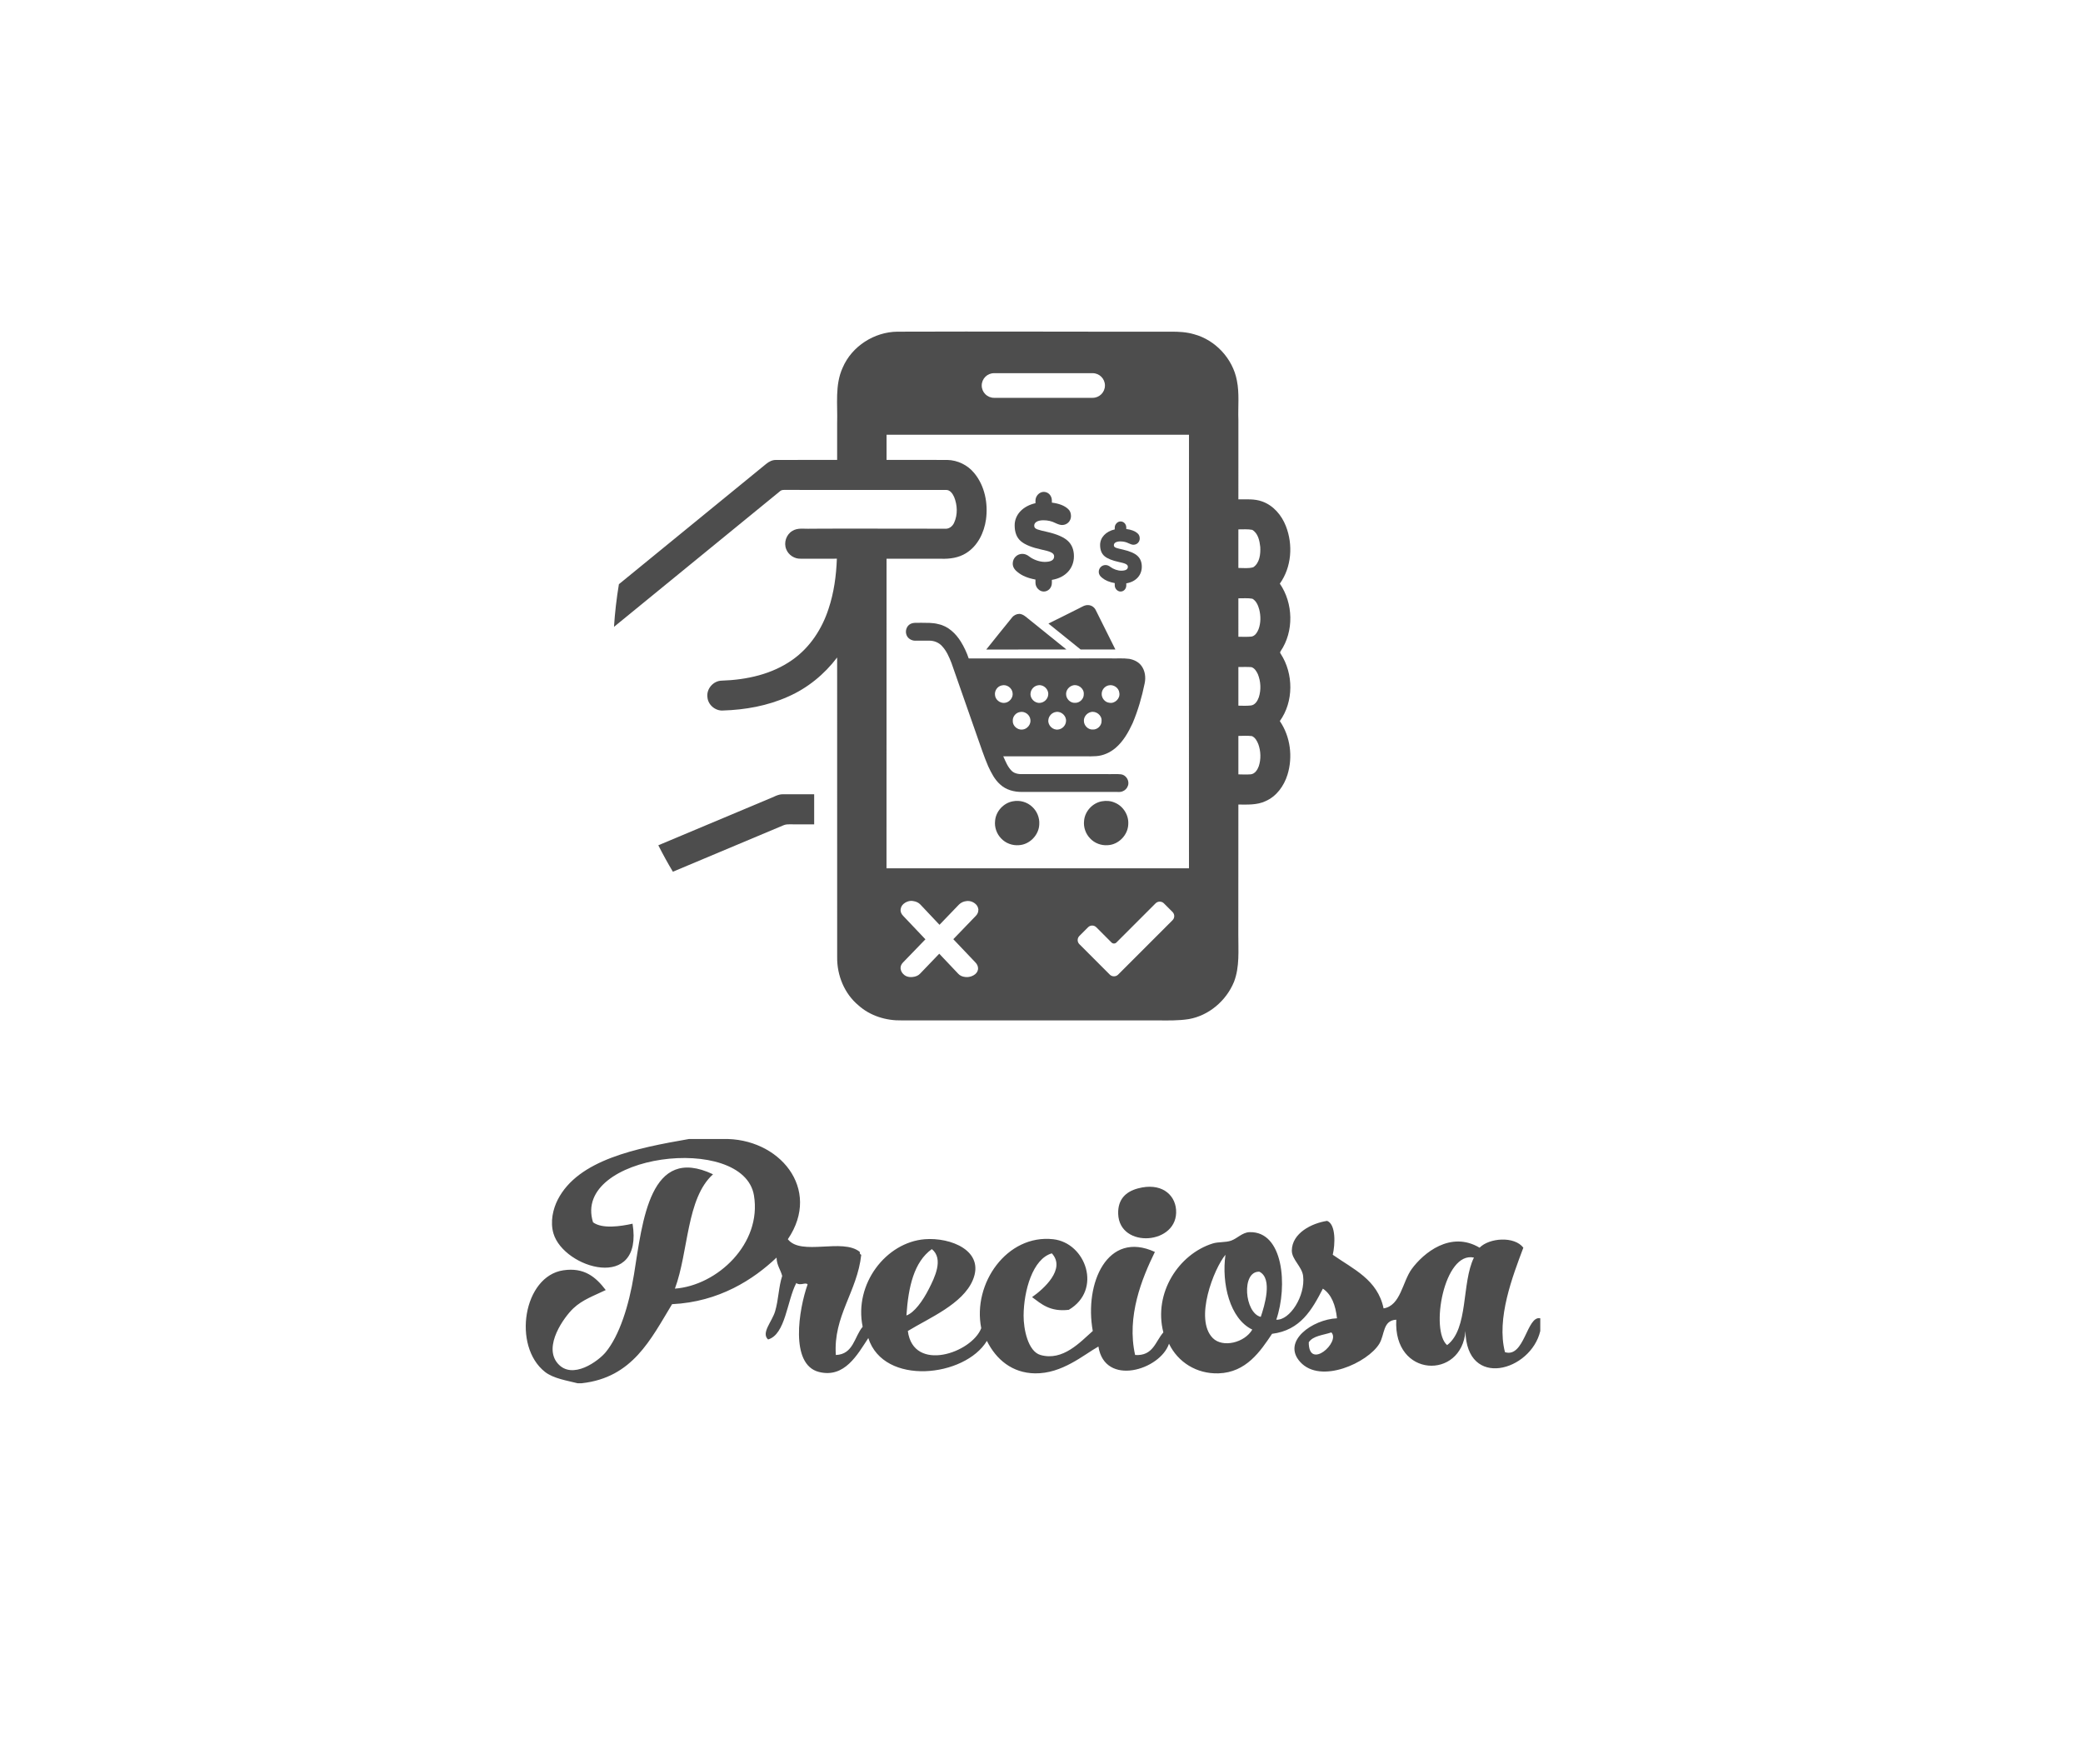
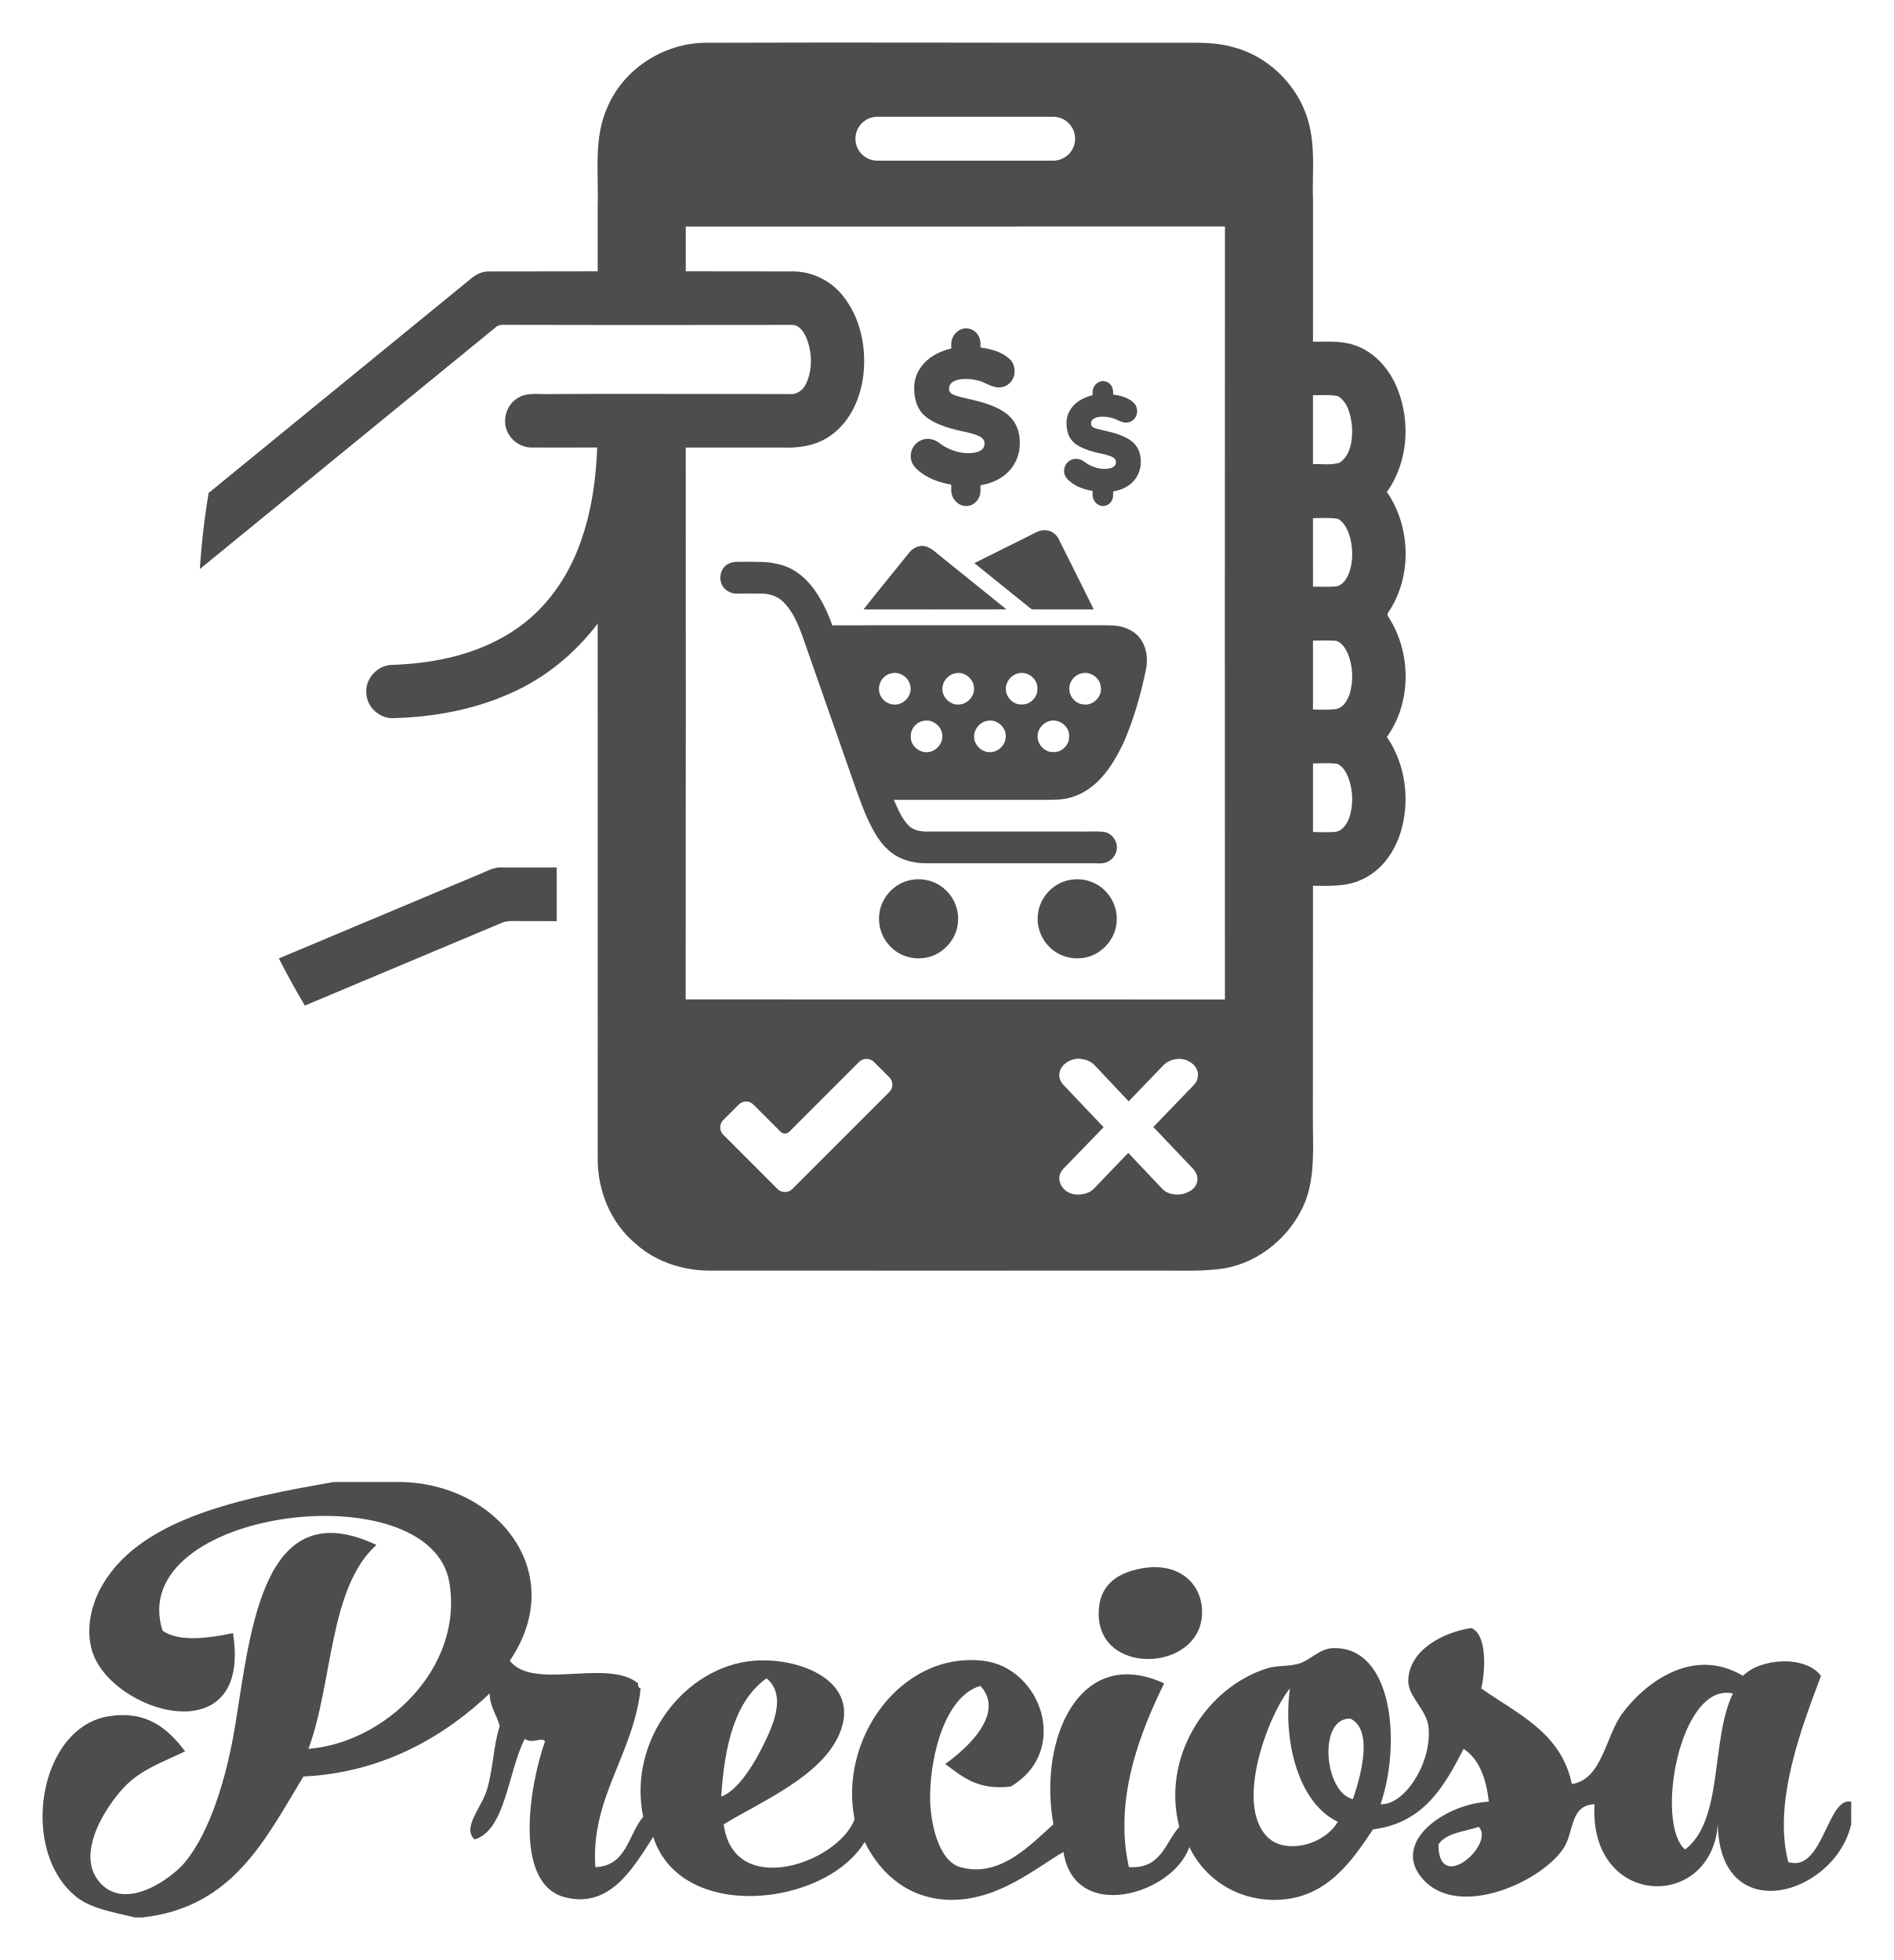
- <svg xmlns="http://www.w3.org/2000/svg" version="1.1" id="Capa_1" x="0px" y="0px" width="873px" height="739px" viewBox="0 0 873 739" enable-background="new 0 0 873 739" xml:space="preserve">
-   <path fill-rule="evenodd" clip-rule="evenodd" fill="#4D4D4D" d="M322.006,334.886c-15.364,6.454-30.733,12.901-46.099,19.351  c1.906,3.775,3.943,7.473,6.104,11.087c15.425-6.473,30.847-12.95,46.269-19.432c0.815-0.378,1.72-0.444,2.608-0.431  c5.511,0.022,4.824,0.016,10.336,0.019v-12.622c-6.358,0.014-6.521,0.007-12.882,0C326.044,332.743,324.092,334.153,322.006,334.886  " />
-   <path fill-rule="evenodd" clip-rule="evenodd" fill="#4D4D4D" d="M452.901,272.197c4.857,0.03,9.716,0.016,14.573,0.004  c-2.732-5.486-5.45-10.979-8.205-16.451c-0.555-1.229-1.769-2.092-3.119-2.166c-1.476-0.13-2.728,0.772-3.988,1.385  c-4.24,2.139-8.515,4.209-12.754,6.356C443.892,264.967,448.399,268.577,452.901,272.197" />
-   <path fill-rule="evenodd" clip-rule="evenodd" fill="#4D4D4D" d="M446.952,272.197c-5.353-4.341-10.736-8.646-16.097-12.978  c-1.052-0.889-2.182-1.86-3.622-1.96c-1.208,0.018-2.388,0.613-3.123,1.576c-3.579,4.46-7.227,8.867-10.762,13.369  C424.549,272.213,435.751,272.224,446.952,272.197" />
-   <path fill-rule="evenodd" clip-rule="evenodd" fill="#4D4D4D" d="M473.265,276.109c-2.592-0.34-5.211-0.114-7.813-0.186  c-19.82,0.018-39.64-0.015-59.459,0.016c-0.819-2.443-1.925-4.789-3.264-6.987c-2.14-3.449-5.348-6.555-9.445-7.39  c-2.377-0.659-4.867-0.515-7.307-0.567c-1.48,0.103-3.08-0.229-4.444,0.51c-1.54,0.806-2.211,2.806-1.664,4.422  c0.455,1.594,2.147,2.611,3.758,2.574c1.944-0.07,3.889,0.015,5.835-0.012c2.009-0.009,4.046,0.785,5.379,2.316  c1.862,1.976,2.938,4.528,3.92,7.021c3.569,10.244,7.169,20.478,10.746,30.721c1.5,4.223,2.889,8.493,4.666,12.615  c1.291,2.738,2.682,5.55,5.002,7.583c2.449,2.298,5.902,3.186,9.194,3.14c13.14,0,26.276,0.004,39.413-0.003  c0.863,0.014,1.76,0.117,2.584-0.207c1.084-0.367,1.982-1.252,2.339-2.342c0.803-2.013-0.698-4.545-2.847-4.831  c-2.09-0.236-4.195-0.005-6.292-0.095c-11.491,0.012-22.979-0.003-34.466,0.008c-1.734,0.067-3.676-0.046-5.021-1.286  c-1.746-1.685-2.622-4.002-3.602-6.165c11.417,0.005,22.835,0.005,34.252-0.003c1.555,0.043,3.111,0.013,4.667-0.077  c3.003-0.191,5.864-1.515,8.146-3.442c3.24-2.768,5.376-6.551,7.145-10.366c2.269-5.361,3.882-10.984,5.047-16.682  c0.55-2.536,0.182-5.365-1.423-7.461C477.108,277.34,475.188,276.461,473.265,276.109 M420.934,294.565  c-1.862,0.154-3.756-1.338-3.915-3.228c-0.286-1.834,1.001-3.738,2.83-4.095c2.072-0.546,4.29,1.015,4.534,3.121  C424.721,292.41,422.982,294.465,420.934,294.565 M428.385,305.754c-2.036,0.172-4.069-1.641-3.921-3.727  c-0.081-1.683,1.218-3.276,2.856-3.599c2.069-0.538,4.274,1.021,4.522,3.117C432.185,303.596,430.44,305.661,428.385,305.754   M435.859,294.558c-2.208,0.236-4.291-1.922-3.935-4.125c0.189-1.673,1.594-3.07,3.264-3.264c2.193-0.349,4.359,1.71,4.13,3.916  C439.213,292.895,437.663,294.437,435.859,294.558 M446.777,302.278c-0.107,1.742-1.548,3.252-3.282,3.447  c-2.197,0.356-4.372-1.717-4.131-3.929c0.114-1.735,1.544-3.236,3.271-3.436C444.833,297.999,447.009,300.064,446.777,302.278   M450.542,294.54c-1.996,0.133-3.774-1.726-3.733-3.687c-0.037-1.684,1.277-3.236,2.889-3.627c2.199-0.582,4.682,1.328,4.521,3.637  C454.332,292.84,452.513,294.641,450.542,294.54 M457.988,305.728c-1.988,0.127-3.758-1.728-3.721-3.681  c-0.041-1.685,1.272-3.238,2.882-3.63c2.2-0.585,4.688,1.323,4.527,3.632C461.791,304.034,459.967,305.838,457.988,305.728   M464.953,294.516c-1.908-0.167-3.371-2.045-3.217-3.923c0.08-1.595,1.316-3.026,2.869-3.362c2.03-0.516,4.335,1.006,4.51,3.129  C469.569,292.682,467.268,294.969,464.953,294.516" />
-   <path fill-rule="evenodd" clip-rule="evenodd" fill="#4D4D4D" d="M424.548,335.801c-3.93,0.667-7.194,4.202-7.5,8.185  c-0.317,2.678,0.662,5.478,2.553,7.398c1.869,2.005,4.687,3.042,7.409,2.811c4.512-0.224,8.443-4.272,8.558-8.781  c0.166-2.707-0.945-5.457-2.949-7.281C430.512,336.111,427.405,335.234,424.548,335.801" />
-   <path fill-rule="evenodd" clip-rule="evenodd" fill="#4D4D4D" d="M467.229,336.383c-1.683-0.762-3.584-0.909-5.389-0.582  c-3.928,0.668-7.19,4.202-7.497,8.182c-0.317,2.681,0.665,5.478,2.553,7.396c1.869,2.012,4.69,3.048,7.419,2.816  c4.509-0.226,8.439-4.279,8.549-8.79C473.121,341.611,470.749,337.811,467.229,336.383" />
-   <path fill-rule="evenodd" clip-rule="evenodd" fill="#4D4D4D" d="M469.897,239.165c-1.5,0-3.333-0.668-4.501-1.567  c-0.667-0.533-1.367-0.801-2.066-0.801c-1.568,0-2.835,1.267-2.835,2.869c0,0.933,0.468,1.766,1.434,2.499  c1.268,1.067,3.035,1.802,5.269,2.201v0.967c0,1.333,1.135,2.568,2.434,2.568c1.367,0,2.4-1.134,2.4-2.568v-0.867  c4.137-0.667,6.504-3.5,6.504-6.968c0-1.902-0.601-3.4-1.77-4.502c-1.166-1.101-3.2-2-6.102-2.667  c-1.6-0.366-2.066-0.468-2.866-0.733c-0.802-0.302-0.968-0.634-0.968-1.135c0-0.9,0.934-1.567,2.701-1.567  c1.3,0,2.469,0.268,3.5,0.8c0.835,0.4,1.502,0.6,2.002,0.6c1.5,0,2.635-1.166,2.635-2.634c0-0.899-0.301-1.632-0.902-2.134  c-1.066-0.967-2.633-1.566-4.734-1.833v-0.6c0-1.434-1.033-2.569-2.4-2.569c-1.299,0-2.434,1.234-2.434,2.569v0.767  c-3.701,0.833-6.136,3.367-6.136,6.535c0,2.101,0.633,3.668,1.868,4.702c1.233,1.033,3.268,1.834,6.035,2.433  c2.535,0.534,3.733,0.967,3.733,2C472.698,238.631,471.766,239.165,469.897,239.165" />
-   <path fill-rule="evenodd" clip-rule="evenodd" fill="#4D4D4D" d="M437.814,235.479c-2.135,0-4.743-0.947-6.4-2.229  c-0.949-0.758-1.944-1.138-2.94-1.138c-2.228,0-4.03,1.802-4.03,4.079c0,1.328,0.664,2.512,2.038,3.555  c1.802,1.517,4.315,2.56,7.491,3.129v1.375c0,1.896,1.612,3.651,3.46,3.651c1.945,0,3.414-1.612,3.414-3.651v-1.232  c5.879-0.949,9.245-4.979,9.245-9.909c0-2.704-0.853-4.837-2.514-6.4c-1.659-1.564-4.551-2.845-8.675-3.793  c-2.276-0.521-2.938-0.663-4.078-1.043c-1.137-0.426-1.374-0.9-1.374-1.612c0-1.28,1.328-2.229,3.84-2.229  c1.848,0,3.508,0.38,4.978,1.138c1.185,0.569,2.133,0.853,2.845,0.853c2.135,0,3.746-1.66,3.746-3.746  c0-1.28-0.428-2.321-1.282-3.033c-1.517-1.375-3.743-2.227-6.731-2.607v-0.854c0-2.039-1.469-3.65-3.414-3.65  c-1.848,0-3.46,1.754-3.46,3.65v1.091c-5.262,1.184-8.722,4.789-8.722,9.293c0,2.985,0.899,5.214,2.654,6.683  c1.754,1.47,4.645,2.609,8.58,3.462c3.604,0.759,5.312,1.375,5.312,2.844C441.797,234.722,440.469,235.479,437.814,235.479" />
-   <path fill-rule="evenodd" clip-rule="evenodd" fill="#4D4D4D" d="M329.896,205.31c6.437,0.017,13.573,0.026,20.953,0.03  c6.812,0.003,13.831,0.002,20.712-0.001c8.802-0.004,17.373-0.012,24.972-0.017c1.668-0.022,2.717,1.574,3.335,2.922  c1.4,3.409,1.576,7.478-0.004,10.855c-0.661,1.519-2.185,2.66-3.9,2.478c-7.224,0.004-15.734-0.014-24.404-0.031  c-6.996-0.011-14.094-0.02-20.71-0.009c-3.931,0.005-7.69,0.017-11.152,0.04c-2.546,0.136-5.356-0.522-7.638,0.936  c-2.536,1.486-3.657,4.9-2.561,7.621c0.919,2.437,3.455,4.106,6.063,4.008c5.061,0.035,10.116,0.01,15.177-0.006  c-0.264,7.117-1.22,14.264-3.496,21.035c-2.711,8.355-7.753,16.105-14.977,21.228c-8.608,6.181-19.365,8.515-29.801,8.845  c-3.506,0.057-6.465,3.456-5.975,6.941c0.239,3.223,3.347,5.82,6.558,5.573c9.306-0.284,18.669-1.968,27.199-5.791  c8.158-3.563,15.243-9.345,20.603-16.433c-0.001,41.885-0.003,83.771,0.011,125.658c-0.083,7.562,3.028,15.225,8.895,20.105  c4.895,4.425,11.615,6.478,18.143,6.329c35.711,0.045,71.42-0.011,107.13,0c4.394,0.04,8.824,0.143,13.179-0.538  c8.447-1.468,15.707-7.701,18.953-15.57c2.455-6.344,1.789-13.284,1.826-19.934c0.016-18.137,0.021-36.277,0.025-54.416  c3.826,0.015,7.798,0.251,11.35-1.415c4.602-1.977,7.755-6.357,9.217-11.04c2.323-7.479,1.256-16.03-3.195-22.526  c5.84-8.112,5.778-19.83,0.396-28.154c-0.313-0.361-0.346-0.728-0.087-1.094c5.659-8.32,5.359-20.105-0.305-28.347  c4.941-6.909,5.599-16.348,2.519-24.151c-1.781-4.566-5.268-8.671-9.981-10.308c-3.182-1.153-6.585-0.826-9.912-0.868  c0-11.052,0-22.104,0.006-33.156c-0.224-5.561,0.483-11.186-0.642-16.681c-1.725-9.121-8.978-16.945-17.943-19.35  c-3.13-0.925-6.427-1.104-9.673-1.078c-38.223,0.052-76.446-0.141-114.669,0c-9.665,0.104-19.048,6.074-22.889,15.007  c-3.388,7.331-2.098,15.565-2.354,23.365c0.001,5.119,0,10.236,0,15.354c-11.88,0.004-22.241,0.016-25.611,0.033  c-1.56-0.033-2.989,0.706-4.161,1.677c-20.567,16.797-41.127,33.595-61.689,50.393c-0.979,5.867-1.672,11.83-2.062,17.876  c23.155-18.91,46.311-37.821,69.456-56.743C327.598,205.1,328.833,205.341,329.896,205.31 M527.556,321.125  c-0.547,1.491-1.584,3.153-3.31,3.376c-1.741,0.127-3.49,0.076-5.234,0.02c0.001-5.371,0-10.742,0-16.113  c1.901-0.034,3.811-0.141,5.705,0.08c1.361,0.619,2.133,2.046,2.654,3.382C528.43,314.818,528.543,318.134,527.556,321.125   M519.012,279.535c1.825-0.006,3.656-0.088,5.479,0.05c1.342,0.433,2.127,1.759,2.694,2.968c1.233,3.042,1.399,6.538,0.394,9.667  c-0.538,1.492-1.514,3.162-3.224,3.419c-1.777,0.203-3.562,0.139-5.342,0.091C519.012,290.333,519.013,284.932,519.012,279.535   M527.469,263.694c-0.559,1.349-1.482,2.902-3.072,3.099c-1.79,0.15-3.592,0.082-5.385,0.054  c-0.001-5.366-0.001-10.735-0.001-16.101c1.96,0.012,3.941-0.173,5.871,0.162c1.632,0.913,2.396,2.788,2.872,4.508  C528.434,258.119,528.444,261.061,527.469,263.694 M519.011,221.852c1.942,0.01,3.907-0.169,5.818,0.2  c2.448,1.427,3.068,4.561,3.356,7.153c0.155,2.974-0.215,6.692-2.906,8.501c-2.006,0.626-4.169,0.301-6.271,0.314  C519.009,232.629,519.009,227.24,519.011,221.852 M410.024,381.386l-0.009,0.072c0,0.853-0.355,1.648-1.051,2.368l-9.423,9.77  l9.21,9.686c0.769,0.78,1.158,1.639,1.158,2.545l0.001,0.329c-0.155,1.101-0.795,1.969-1.901,2.582  c-0.893,0.492-1.823,0.74-2.762,0.74c-0.258,0-0.461,0-0.724-0.044c-1.247-0.127-2.208-0.575-2.94-1.375l-7.941-8.38l-7.999,8.335  c-0.751,0.811-1.811,1.289-3.167,1.423c-0.247,0.041-0.44,0.041-0.706,0.041c-1.009,0-1.871-0.253-2.625-0.765  c-0.972-0.738-1.518-1.592-1.665-2.605l-0.016-0.057c-0.035-0.092-0.035-0.246-0.035-0.36c0-0.851,0.352-1.646,1.05-2.366  l9.371-9.68l-9.319-9.82c-0.742-0.758-1.102-1.561-1.102-2.456c0-0.127,0-0.235,0.051-0.417c0.152-1.082,0.776-1.97,1.856-2.635  c0.888-0.533,1.747-0.783,2.702-0.783c0.205,0,0.374,0.031,0.588,0.07l0.124,0.019c1.252,0.177,2.263,0.671,3.003,1.468l7.994,8.473  l8.151-8.469c0.844-0.841,1.908-1.338,3.188-1.474c0.186-0.042,0.379-0.042,0.535-0.042c0.989,0,1.911,0.291,2.743,0.867  c0.947,0.635,1.504,1.478,1.662,2.541C410.065,381.12,410.065,381.251,410.024,381.386 M491.424,385.634l-22.832,22.831  c-0.92,0.92-2.521,0.92-3.438,0.004L452.37,395.68c-0.461-0.458-0.713-1.069-0.713-1.717c0-0.648,0.252-1.26,0.713-1.718  l3.651-3.652c0.459-0.46,1.068-0.714,1.719-0.714c0.648,0,1.259,0.254,1.717,0.713l6.394,6.395c0.565,0.564,1.479,0.564,2.044,0  l16.44-16.44c0.917-0.919,2.517-0.917,3.435,0l3.654,3.652C492.369,383.146,492.369,384.687,491.424,385.634 M416.612,156.392  h41.313c2.853,0,5.164,2.313,5.164,5.165c0,2.852-2.312,5.164-5.164,5.164h-41.313c-2.852,0-5.164-2.312-5.164-5.164  C411.448,158.705,413.761,156.392,416.612,156.392 M371.563,182.195c42.252-0.013,84.502,0.013,126.754-0.013  c-0.039,64.184-0.026,117.524-0.007,181.716c-42.258-0.032-84.515,0-126.772-0.019c0.041-46.859,0.025-82.868,0.021-129.724  c7.19-0.011,17.304,0.002,22.882,0.002c3.599,0.123,7.353-0.383,10.446-2.346c4.881-2.999,7.571-8.593,8.35-14.117  c0.921-6.766-0.51-14.128-4.952-19.464c-2.743-3.341-6.941-5.39-11.263-5.478c-3.006-0.017-13.413-0.026-25.46-0.028  C371.563,189.215,371.563,185.703,371.563,182.195" />
-   <path fill-rule="evenodd" clip-rule="evenodd" fill="#4D4D4D" d="M630.75,566.666c-3.698-14.121,3.267-31.97,7.692-43.782  c-3.763-4.96-14.345-4.11-18.341,0c-12.183-7.248-23.574,2.313-28.399,8.876c-3.953,5.374-4.659,15.438-11.833,16.565  c-2.497-12.097-12.738-16.45-21.301-22.482c1.008-4.269,1.391-12.752-2.366-14.2c-6.519,0.985-14.699,5.157-14.791,12.426  c-0.048,3.694,4.258,6.746,4.733,10.648c1.02,8.379-5.594,18.685-11.242,18.342c4.855-14.18,2.98-37.173-11.242-36.683  c-2.992,0.104-5.139,2.659-7.689,3.551c-2.398,0.837-5.297,0.435-7.692,1.183c-14.248,4.443-24.952,20.758-20.708,37.275  c-3.349,3.749-4.236,9.964-11.834,9.466c-3.652-16.194,2.87-32.15,8.283-43.191c-19.854-9.173-29.66,13.064-26.031,33.133  c-5.211,4.58-12.475,12.726-21.891,10.059c-5.274-1.495-7.137-10.87-7.101-16.566c0.067-10.306,3.797-23.749,11.833-26.033  c6.042,6.556-3.519,15.022-8.282,18.341c3.968,2.934,7.559,6.245,15.383,5.325c14.114-8.273,7.233-28.036-6.509-29.583  c-19.322-2.172-33.938,18.486-30.175,37.275c-4.003,10.4-28.466,18.764-30.767,1.183c8.999-5.49,22.977-11.27,27.217-21.3  c5.213-12.333-9.288-18.026-20.117-17.158c-16.222,1.301-29.749,18.729-26.031,36.683c-3.531,4.163-3.826,11.56-11.243,11.834  c-1.14-16.339,8.983-26.508,10.651-42.008c-0.462-0.131-0.689-0.496-0.592-1.184c-7.197-5.951-24.6,1.819-30.175-5.325  c14.358-21.12-3.677-42.607-27.216-42.007h-14.199c-22.023,3.845-46.438,8.642-55.025,25.441c-1.948,3.813-3.264,9.218-1.775,14.199  c4.378,14.645,37.757,24.649,33.134-4.142c-4.887,1.089-12.708,2.297-16.567-0.592c-8.941-28.604,63.066-37.65,67.449-11.241  c3.353,20.209-15.35,37.714-33.134,39.049c5.774-15.526,4.763-37.836,15.976-47.924c-26.533-12.555-29.504,19.478-33.133,42.009  c-2.116,13.137-6.125,25.579-11.833,32.539c-3.017,3.681-13.991,11.831-20.117,4.733c-6.242-7.232,2.73-19.486,6.51-23.074  c3.88-3.685,8.762-5.333,13.607-7.692c-4.251-5.598-9.131-9.544-17.75-8.281c-16.807,2.459-21.461,31.802-7.69,42.599  c3.556,2.789,9.422,3.655,13.607,4.733h1.775c21.323-2.344,28.917-18.415,37.865-33.133c19.76-0.948,34.168-10.403,43.784-19.524  c0.079,3.271,1.683,5.021,2.366,7.69c-1.506,4.543-1.503,9.854-2.958,14.792c-1.302,4.415-5.973,9.083-2.959,11.833  c7.341-2.127,7.887-16.173,11.833-23.666c1.535,1.333,3.962-0.475,4.733,0.592c-3.674,10.369-7.542,33.559,4.733,36.683  c10.782,2.744,16.205-7.362,20.708-14.2c6.498,20.247,40.529,16.379,49.699,1.184c3.873,7.818,10.612,13.452,20.117,13.608  c11.427,0.188,20.391-7.748,26.624-11.242c2.64,16.918,25.867,9.874,29.582-1.183c3.74,7.753,11.57,12.686,20.708,12.425  c11.715-0.335,17.667-9.388,22.483-16.567c11.915-1.494,16.736-10.083,21.3-18.933c3.658,2.454,5.313,6.916,5.915,12.425  c-10.135,0.438-23.377,9.6-15.382,18.342c8.603,9.407,28.347,0.205,33.133-7.691c2.315-3.822,1.371-9.786,7.099-10.059  c-1.37,24.425,27.467,25.256,28.992,4.733c0.424,24.543,27.434,16.808,31.356,0v-5.325  C639.878,551.201,638.94,569.215,630.75,566.666 M390.538,523.476c5.125,4.113,1.054,12.14-1.182,16.566  c-2.6,5.148-6.183,10.096-9.467,11.242C380.683,539.258,383.069,528.825,390.538,523.476 M508.278,560.75  c-7.869-7.941,0.527-29.205,5.325-34.907c-1.696,11.944,1.79,26.847,11.24,31.358C521.596,562.736,512.43,564.941,508.278,560.75   M528.395,551.876c-6.799-1.6-8.264-19.195-0.592-18.934C533.523,535.747,529.924,547.357,528.395,551.876 M548.51,562.525  c1.781-2.754,6.084-2.989,9.467-4.141C561.93,562.381,548.457,574.473,548.51,562.525 M606.493,563.709  c-7.158-6.098-1.331-39.432,11.241-36.683C612.479,537.745,615.58,556.822,606.493,563.709" />
-   <path fill-rule="evenodd" clip-rule="evenodd" fill="#4D4D4D" d="M476.92,498.035c-5.188,1.396-8.457,4.633-8.282,10.649  c0.431,14.837,25.456,12.99,24.258-1.774C492.365,500.385,486.456,495.472,476.92,498.035" />
+ <svg xmlns="http://www.w3.org/2000/svg" version="1.1" id="Capa_1" x="0px" y="0px" width="445.196" height="460.738" viewBox="0 0 445.196 460.738" enable-background="new 0 0 873 739" xml:space="preserve">
+   <defs id="defs27" />
+   <g id="g4007" transform="translate(-210.3443,-128.9474)">
+     <path id="path3" d="m 322.006,334.886 c -15.364,6.454 -30.733,12.901 -46.099,19.351 1.906,3.775 3.943,7.473 6.104,11.087 15.425,-6.473 30.847,-12.95 46.269,-19.432 0.815,-0.378 1.72,-0.444 2.608,-0.431 5.511,0.022 4.824,0.016 10.336,0.019 v -12.622 c -6.358,0.014 -6.521,0.007 -12.882,0 -2.298,-0.115 -4.25,1.295 -6.336,2.028" clip-rule="evenodd" style="fill:#4d4d4d;fill-rule:evenodd" />
+     <path id="path5" d="m 452.901,272.197 c 4.857,0.03 9.716,0.016 14.573,0.004 -2.732,-5.486 -5.45,-10.979 -8.205,-16.451 -0.555,-1.229 -1.769,-2.092 -3.119,-2.166 -1.476,-0.13 -2.728,0.772 -3.988,1.385 -4.24,2.139 -8.515,4.209 -12.754,6.356 4.484,3.642 8.991,7.252 13.493,10.872" clip-rule="evenodd" style="fill:#4d4d4d;fill-rule:evenodd" />
+     <path id="path7" d="m 446.952,272.197 c -5.353,-4.341 -10.736,-8.646 -16.097,-12.978 -1.052,-0.889 -2.182,-1.86 -3.622,-1.96 -1.208,0.018 -2.388,0.613 -3.123,1.576 -3.579,4.46 -7.227,8.867 -10.762,13.369 11.201,0.009 22.403,0.02 33.604,-0.007" clip-rule="evenodd" style="fill:#4d4d4d;fill-rule:evenodd" />
+     <path id="path9" d="m 473.265,276.109 c -2.592,-0.34 -5.211,-0.114 -7.813,-0.186 -19.82,0.018 -39.64,-0.015 -59.459,0.016 -0.819,-2.443 -1.925,-4.789 -3.264,-6.987 -2.14,-3.449 -5.348,-6.555 -9.445,-7.39 -2.377,-0.659 -4.867,-0.515 -7.307,-0.567 -1.48,0.103 -3.08,-0.229 -4.444,0.51 -1.54,0.806 -2.211,2.806 -1.664,4.422 0.455,1.594 2.147,2.611 3.758,2.574 1.944,-0.07 3.889,0.015 5.835,-0.012 2.009,-0.009 4.046,0.785 5.379,2.316 1.862,1.976 2.938,4.528 3.92,7.021 3.569,10.244 7.169,20.478 10.746,30.721 1.5,4.223 2.889,8.493 4.666,12.615 1.291,2.738 2.682,5.55 5.002,7.583 2.449,2.298 5.902,3.186 9.194,3.14 13.14,0 26.276,0.004 39.413,-0.003 0.863,0.014 1.76,0.117 2.584,-0.207 1.084,-0.367 1.982,-1.252 2.339,-2.342 0.803,-2.013 -0.698,-4.545 -2.847,-4.831 -2.09,-0.236 -4.195,-0.005 -6.292,-0.095 -11.491,0.012 -22.979,-0.003 -34.466,0.008 -1.734,0.067 -3.676,-0.046 -5.021,-1.286 -1.746,-1.685 -2.622,-4.002 -3.602,-6.165 11.417,0.005 22.835,0.005 34.252,-0.003 1.555,0.043 3.111,0.013 4.667,-0.077 3.003,-0.191 5.864,-1.515 8.146,-3.442 3.24,-2.768 5.376,-6.551 7.145,-10.366 2.269,-5.361 3.882,-10.984 5.047,-16.682 0.55,-2.536 0.182,-5.365 -1.423,-7.461 -1.203,-1.593 -3.123,-2.472 -5.046,-2.824 m -52.331,18.456 c -1.862,0.154 -3.756,-1.338 -3.915,-3.228 -0.286,-1.834 1.001,-3.738 2.83,-4.095 2.072,-0.546 4.29,1.015 4.534,3.121 0.338,2.047 -1.401,4.102 -3.449,4.202 m 7.451,11.189 c -2.036,0.172 -4.069,-1.641 -3.921,-3.727 -0.081,-1.683 1.218,-3.276 2.856,-3.599 2.069,-0.538 4.274,1.021 4.522,3.117 0.343,2.051 -1.402,4.116 -3.457,4.209 m 7.474,-11.196 c -2.208,0.236 -4.291,-1.922 -3.935,-4.125 0.189,-1.673 1.594,-3.07 3.264,-3.264 2.193,-0.349 4.359,1.71 4.13,3.916 -0.105,1.81 -1.655,3.352 -3.459,3.473 m 10.918,7.72 c -0.107,1.742 -1.548,3.252 -3.282,3.447 -2.197,0.356 -4.372,-1.717 -4.131,-3.929 0.114,-1.735 1.544,-3.236 3.271,-3.436 2.198,-0.361 4.374,1.704 4.142,3.918 m 3.765,-7.738 c -1.996,0.133 -3.774,-1.726 -3.733,-3.687 -0.037,-1.684 1.277,-3.236 2.889,-3.627 2.199,-0.582 4.682,1.328 4.521,3.637 0.113,1.977 -1.706,3.778 -3.677,3.677 m 7.446,11.188 c -1.988,0.127 -3.758,-1.728 -3.721,-3.681 -0.041,-1.685 1.272,-3.238 2.882,-3.63 2.2,-0.585 4.688,1.323 4.527,3.632 0.115,1.985 -1.709,3.789 -3.688,3.679 m 6.965,-11.212 c -1.908,-0.167 -3.371,-2.045 -3.217,-3.923 0.08,-1.595 1.316,-3.026 2.869,-3.362 2.03,-0.516 4.335,1.006 4.51,3.129 0.454,2.322 -1.847,4.609 -4.162,4.156" clip-rule="evenodd" style="fill:#4d4d4d;fill-rule:evenodd" />
+     <path id="path11" d="m 424.548,335.801 c -3.93,0.667 -7.194,4.202 -7.5,8.185 -0.317,2.678 0.662,5.478 2.553,7.398 1.869,2.005 4.687,3.042 7.409,2.811 4.512,-0.224 8.443,-4.272 8.558,-8.781 0.166,-2.707 -0.945,-5.457 -2.949,-7.281 -2.107,-2.022 -5.214,-2.899 -8.071,-2.332" clip-rule="evenodd" style="fill:#4d4d4d;fill-rule:evenodd" />
+     <path id="path13" d="m 467.229,336.383 c -1.683,-0.762 -3.584,-0.909 -5.389,-0.582 -3.928,0.668 -7.19,4.202 -7.497,8.182 -0.317,2.681 0.665,5.478 2.553,7.396 1.869,2.012 4.69,3.048 7.419,2.816 4.509,-0.226 8.439,-4.279 8.549,-8.79 0.257,-3.794 -2.115,-7.594 -5.635,-9.022" clip-rule="evenodd" style="fill:#4d4d4d;fill-rule:evenodd" />
+     <path id="path15" d="m 469.897,239.165 c -1.5,0 -3.333,-0.668 -4.501,-1.567 -0.667,-0.533 -1.367,-0.801 -2.066,-0.801 -1.568,0 -2.835,1.267 -2.835,2.869 0,0.933 0.468,1.766 1.434,2.499 1.268,1.067 3.035,1.802 5.269,2.201 v 0.967 c 0,1.333 1.135,2.568 2.434,2.568 1.367,0 2.4,-1.134 2.4,-2.568 v -0.867 c 4.137,-0.667 6.504,-3.5 6.504,-6.968 0,-1.902 -0.601,-3.4 -1.77,-4.502 -1.166,-1.101 -3.2,-2 -6.102,-2.667 -1.6,-0.366 -2.066,-0.468 -2.866,-0.733 -0.802,-0.302 -0.968,-0.634 -0.968,-1.135 0,-0.9 0.934,-1.567 2.701,-1.567 1.3,0 2.469,0.268 3.5,0.8 0.835,0.4 1.502,0.6 2.002,0.6 1.5,0 2.635,-1.166 2.635,-2.634 0,-0.899 -0.301,-1.632 -0.902,-2.134 -1.066,-0.967 -2.633,-1.566 -4.734,-1.833 v -0.6 c 0,-1.434 -1.033,-2.569 -2.4,-2.569 -1.299,0 -2.434,1.234 -2.434,2.569 v 0.767 c -3.701,0.833 -6.136,3.367 -6.136,6.535 0,2.101 0.633,3.668 1.868,4.702 1.233,1.033 3.268,1.834 6.035,2.433 2.535,0.534 3.733,0.967 3.733,2 0,1.101 -0.932,1.635 -2.801,1.635" clip-rule="evenodd" style="fill:#4d4d4d;fill-rule:evenodd" />
+     <path id="path17" d="m 437.814,235.479 c -2.135,0 -4.743,-0.947 -6.4,-2.229 -0.949,-0.758 -1.944,-1.138 -2.94,-1.138 -2.228,0 -4.03,1.802 -4.03,4.079 0,1.328 0.664,2.512 2.038,3.555 1.802,1.517 4.315,2.56 7.491,3.129 v 1.375 c 0,1.896 1.612,3.651 3.46,3.651 1.945,0 3.414,-1.612 3.414,-3.651 v -1.232 c 5.879,-0.949 9.245,-4.979 9.245,-9.909 0,-2.704 -0.853,-4.837 -2.514,-6.4 -1.659,-1.564 -4.551,-2.845 -8.675,-3.793 -2.276,-0.521 -2.938,-0.663 -4.078,-1.043 -1.137,-0.426 -1.374,-0.9 -1.374,-1.612 0,-1.28 1.328,-2.229 3.84,-2.229 1.848,0 3.508,0.38 4.978,1.138 1.185,0.569 2.133,0.853 2.845,0.853 2.135,0 3.746,-1.66 3.746,-3.746 0,-1.28 -0.428,-2.321 -1.282,-3.033 -1.517,-1.375 -3.743,-2.227 -6.731,-2.607 v -0.854 c 0,-2.039 -1.469,-3.65 -3.414,-3.65 -1.848,0 -3.46,1.754 -3.46,3.65 v 1.091 c -5.262,1.184 -8.722,4.789 -8.722,9.293 0,2.985 0.899,5.214 2.654,6.683 1.754,1.47 4.645,2.609 8.58,3.462 3.604,0.759 5.312,1.375 5.312,2.844 0,1.566 -1.328,2.323 -3.983,2.323" clip-rule="evenodd" style="fill:#4d4d4d;fill-rule:evenodd" />
+     <path style="fill:#4d4d4d;fill-rule:evenodd" id="path19" d="m 329.896,205.31 c 6.437,0.017 13.573,0.026 20.953,0.03 6.812,0.003 13.831,0.002 20.712,-0.001 8.802,-0.004 17.373,-0.012 24.972,-0.017 1.668,-0.022 2.717,1.574 3.335,2.922 1.4,3.409 1.576,7.478 -0.004,10.855 -0.661,1.519 -2.185,2.66 -3.9,2.478 -7.224,0.004 -15.734,-0.014 -24.404,-0.031 -6.996,-0.011 -14.094,-0.02 -20.71,-0.009 -3.931,0.005 -7.69,0.017 -11.152,0.04 -2.546,0.136 -5.356,-0.522 -7.638,0.936 -2.536,1.486 -3.657,4.9 -2.561,7.621 0.919,2.437 3.455,4.106 6.063,4.008 5.061,0.035 10.116,0.01 15.177,-0.006 -0.264,7.117 -1.22,14.264 -3.496,21.035 -2.711,8.355 -7.753,16.105 -14.977,21.228 -8.608,6.181 -19.365,8.515 -29.801,8.845 -3.506,0.057 -6.465,3.456 -5.975,6.941 0.239,3.223 3.347,5.82 6.558,5.573 9.306,-0.284 18.669,-1.968 27.199,-5.791 8.158,-3.563 15.243,-9.345 20.603,-16.433 -0.001,41.885 -0.003,83.771 0.011,125.658 -0.083,7.562 3.028,15.225 8.895,20.105 4.895,4.425 11.615,6.478 18.143,6.329 35.711,0.045 71.42,-0.011 107.13,0 4.394,0.04 8.824,0.143 13.179,-0.538 8.447,-1.468 15.707,-7.701 18.953,-15.57 2.455,-6.344 1.789,-13.284 1.826,-19.934 0.016,-18.137 0.021,-36.277 0.025,-54.416 3.826,0.015 7.798,0.251 11.35,-1.415 4.602,-1.977 7.755,-6.357 9.217,-11.04 2.323,-7.479 1.256,-16.03 -3.195,-22.526 5.84,-8.112 5.778,-19.83 0.396,-28.154 -0.313,-0.361 -0.346,-0.728 -0.087,-1.094 5.659,-8.32 5.359,-20.105 -0.305,-28.347 4.941,-6.909 5.599,-16.348 2.519,-24.151 -1.781,-4.566 -5.268,-8.671 -9.981,-10.308 -3.182,-1.153 -6.585,-0.826 -9.912,-0.868 0,-11.052 0,-22.104 0.006,-33.156 -0.224,-5.561 0.483,-11.186 -0.642,-16.681 -1.725,-9.121 -8.978,-16.945 -17.943,-19.35 -3.13,-0.925 -6.427,-1.104 -9.673,-1.078 -38.223,0.052 -76.446,-0.141 -114.669,0 -9.665,0.104 -19.048,6.074 -22.889,15.007 -3.388,7.331 -2.098,15.565 -2.354,23.365 10e-4,5.119 0,10.236 0,15.354 -11.88,0.004 -22.241,0.016 -25.611,0.033 -1.56,-0.033 -2.989,0.706 -4.161,1.677 -20.567,16.797 -41.127,33.595 -61.689,50.393 -0.979,5.867 -1.672,11.83 -2.062,17.876 23.155,-18.91 46.311,-37.821 69.456,-56.743 0.815,-0.862 2.05,-0.621 3.113,-0.652 m 197.66,115.815 c -0.547,1.491 -1.584,3.153 -3.31,3.376 -1.741,0.127 -3.49,0.076 -5.234,0.02 0.001,-5.371 0,-10.742 0,-16.113 1.901,-0.034 3.811,-0.141 5.705,0.08 1.361,0.619 2.133,2.046 2.654,3.382 1.059,2.948 1.172,6.264 0.185,9.255 m -8.544,-41.59 c 1.825,-0.006 3.656,-0.088 5.479,0.05 1.342,0.433 2.127,1.759 2.694,2.968 1.233,3.042 1.399,6.538 0.394,9.667 -0.538,1.492 -1.514,3.162 -3.224,3.419 -1.777,0.203 -3.562,0.139 -5.342,0.091 -0.001,-5.397 0,-10.798 -0.001,-16.195 m 8.457,-15.841 c -0.559,1.349 -1.482,2.902 -3.072,3.099 -1.79,0.15 -3.592,0.082 -5.385,0.054 -10e-4,-5.366 -10e-4,-10.735 -10e-4,-16.101 1.96,0.012 3.941,-0.173 5.871,0.162 1.632,0.913 2.396,2.788 2.872,4.508 0.68,2.703 0.69,5.645 -0.285,8.278 m -8.458,-41.842 c 1.942,0.01 3.907,-0.169 5.818,0.2 2.448,1.427 3.068,4.561 3.356,7.153 0.155,2.974 -0.215,6.692 -2.906,8.501 -2.006,0.626 -4.169,0.301 -6.271,0.314 10e-4,-5.391 10e-4,-10.78 0.003,-16.168 m -27.05,159.811 -0.009,0.072 c 0,0.853 -0.355,1.648 -1.051,2.368 l -9.423,9.77 9.21,9.686 c 0.769,0.78 1.158,1.639 1.158,2.545 l 10e-4,0.329 c -0.155,1.101 -0.795,1.969 -1.901,2.582 -0.893,0.492 -1.823,0.74 -2.762,0.74 -0.258,0 -0.461,0 -0.724,-0.044 -1.247,-0.127 -2.208,-0.575 -2.94,-1.375 l -7.941,-8.38 -7.999,8.335 c -0.751,0.811 -1.811,1.289 -3.167,1.423 -0.247,0.041 -0.44,0.041 -0.706,0.041 -1.009,0 -1.871,-0.253 -2.625,-0.765 -0.972,-0.738 -1.518,-1.592 -1.665,-2.605 l -0.016,-0.057 c -0.035,-0.092 -0.035,-0.246 -0.035,-0.36 0,-0.851 0.352,-1.646 1.05,-2.366 l 9.371,-9.68 -9.319,-9.82 c -0.742,-0.758 -1.102,-1.561 -1.102,-2.456 0,-0.127 0,-0.235 0.051,-0.417 0.152,-1.082 0.776,-1.97 1.856,-2.635 0.888,-0.533 1.747,-0.783 2.702,-0.783 0.205,0 0.374,0.031 0.588,0.07 l 0.124,0.019 c 1.252,0.177 2.263,0.671 3.003,1.468 l 7.994,8.473 8.151,-8.469 c 0.844,-0.841 1.908,-1.338 3.188,-1.474 0.186,-0.042 0.379,-0.042 0.535,-0.042 0.989,0 1.911,0.291 2.743,0.867 0.947,0.635 1.504,1.478 1.662,2.541 0.039,0.133 0.039,0.264 -0.002,0.399 M 419.424,385.634 396.592,408.465 c -0.92,0.92 -2.521,0.92 -3.438,0.004 L 380.37,395.68 c -0.461,-0.458 -0.713,-1.069 -0.713,-1.717 0,-0.648 0.252,-1.26 0.713,-1.718 l 3.651,-3.652 c 0.459,-0.46 1.068,-0.714 1.719,-0.714 0.648,0 1.259,0.254 1.717,0.713 l 6.394,6.395 c 0.565,0.564 1.479,0.564 2.044,0 l 16.44,-16.44 c 0.917,-0.919 2.517,-0.917 3.435,0 l 3.654,3.652 c 0.945,0.947 0.945,2.488 0,3.435 m -2.812,-229.242 41.313,0 c 2.853,0 5.164,2.313 5.164,5.165 0,2.852 -2.312,5.164 -5.164,5.164 l -41.313,0 c -2.852,0 -5.164,-2.312 -5.164,-5.164 0,-2.852 2.313,-5.165 5.164,-5.165 m -45.049,25.803 c 42.252,-0.013 84.502,0.013 126.754,-0.013 -0.039,64.184 -0.026,117.524 -0.007,181.716 -42.258,-0.032 -84.515,0 -126.772,-0.019 0.041,-46.859 0.025,-82.868 0.021,-129.724 7.19,-0.011 17.304,0.002 22.882,0.002 3.599,0.123 7.353,-0.383 10.446,-2.346 4.881,-2.999 7.571,-8.593 8.35,-14.117 0.921,-6.766 -0.51,-14.128 -4.952,-19.464 -2.743,-3.341 -6.941,-5.39 -11.263,-5.478 -3.006,-0.017 -13.413,-0.026 -25.46,-0.028 10e-4,-3.509 10e-4,-7.021 10e-4,-10.529" clip-rule="evenodd" />
+   </g>
+   <path clip-rule="evenodd" d="m 420.406,437.719 c -3.698,-14.121 3.267,-31.97 7.692,-43.782 -3.763,-4.96 -14.345,-4.11 -18.341,0 -12.183,-7.248 -23.574,2.313 -28.399,8.876 -3.953,5.374 -4.659,15.438 -11.833,16.565 -2.497,-12.097 -12.738,-16.45 -21.301,-22.482 1.008,-4.269 1.391,-12.752 -2.366,-14.2 -6.519,0.985 -14.699,5.157 -14.791,12.426 -0.048,3.694 4.258,6.746 4.733,10.648 1.02,8.379 -5.594,18.685 -11.242,18.342 4.855,-14.18 2.98,-37.173 -11.242,-36.683 -2.992,0.104 -5.139,2.659 -7.689,3.551 -2.398,0.837 -5.297,0.435 -7.692,1.183 -14.248,4.443 -24.952,20.758 -20.708,37.275 -3.349,3.749 -4.236,9.964 -11.834,9.466 -3.652,-16.194 2.87,-32.15 8.283,-43.191 -19.854,-9.173 -29.66,13.064 -26.031,33.133 -5.211,4.58 -12.475,12.726 -21.891,10.059 -5.274,-1.495 -7.137,-10.87 -7.101,-16.566 0.067,-10.306 3.797,-23.749 11.833,-26.033 6.042,6.556 -3.519,15.022 -8.282,18.341 3.968,2.934 7.559,6.245 15.383,5.325 14.114,-8.273 7.233,-28.036 -6.509,-29.583 -19.322,-2.172 -33.938,18.486 -30.175,37.275 -4.003,10.4 -28.466,18.764 -30.767,1.183 8.999,-5.49 22.977,-11.27 27.217,-21.3 5.213,-12.333 -9.288,-18.026 -20.117,-17.158 -16.222,1.301 -29.749,18.729 -26.031,36.683 -3.531,4.163 -3.826,11.56 -11.243,11.834 -1.14,-16.339 8.983,-26.508 10.651,-42.008 -0.462,-0.131 -0.689,-0.496 -0.592,-1.184 -7.197,-5.951 -24.6,1.819 -30.175,-5.325 14.358,-21.12 -3.677,-42.607 -27.216,-42.007 h -14.199 c -22.023,3.845 -46.438,8.642 -55.025,25.441 -1.948,3.813 -3.264,9.218 -1.775,14.199 4.378,14.645 37.757,24.649 33.134,-4.142 -4.887,1.089 -12.708,2.297 -16.567,-0.592 -8.941,-28.604 63.066,-37.65 67.449,-11.241 3.353,20.209 -15.35,37.714 -33.134,39.049 5.774,-15.526 4.763,-37.836 15.976,-47.924 -26.533,-12.555 -29.504,19.478 -33.133,42.009 -2.116,13.137 -6.125,25.579 -11.833,32.539 -3.017,3.681 -13.991,11.831 -20.117,4.733 -6.242,-7.232 2.73,-19.486 6.51,-23.074 3.88,-3.685 8.762,-5.333 13.607,-7.692 -4.251,-5.598 -9.131,-9.544 -17.75,-8.281 -16.807,2.459 -21.461,31.802 -7.69,42.599 3.556,2.789 9.422,3.655 13.607,4.733 h 1.775 c 21.323,-2.344 28.917,-18.415 37.865,-33.133 19.76,-0.948 34.168,-10.403 43.784,-19.524 0.079,3.271 1.683,5.021 2.366,7.69 -1.506,4.543 -1.503,9.854 -2.958,14.792 -1.302,4.415 -5.973,9.083 -2.959,11.833 7.341,-2.127 7.887,-16.173 11.833,-23.666 1.535,1.333 3.962,-0.475 4.733,0.592 -3.674,10.369 -7.542,33.559 4.733,36.683 10.782,2.744 16.205,-7.362 20.708,-14.2 6.498,20.247 40.529,16.379 49.699,1.184 3.873,7.818 10.612,13.452 20.117,13.608 11.427,0.188 20.391,-7.748 26.624,-11.242 2.64,16.918 25.867,9.874 29.582,-1.183 3.74,7.753 11.57,12.686 20.708,12.425 11.715,-0.335 17.667,-9.388 22.483,-16.567 11.915,-1.494 16.736,-10.083 21.3,-18.933 3.658,2.454 5.313,6.916 5.915,12.425 -10.135,0.438 -23.377,9.6 -15.382,18.342 8.603,9.407 28.347,0.205 33.133,-7.691 2.315,-3.822 1.371,-9.786 7.099,-10.059 -1.37,24.425 27.467,25.256 28.992,4.733 0.424,24.543 27.434,16.808 31.356,0 v -5.325 c -5.662,-1.268 -6.6,16.746 -14.79,14.197 m -240.212,-43.19 c 5.125,4.113 1.054,12.14 -1.182,16.566 -2.6,5.148 -6.183,10.096 -9.467,11.242 0.794,-12.026 3.18,-22.459 10.649,-27.808 m 117.74,37.274 c -7.869,-7.941 0.527,-29.205 5.325,-34.907 -1.696,11.944 1.79,26.847 11.24,31.358 -3.247,5.535 -12.413,7.74 -16.565,3.549 m 20.117,-8.874 c -6.799,-1.6 -8.264,-19.195 -0.592,-18.934 5.72,2.805 2.121,14.415 0.592,18.934 m 20.115,10.649 c 1.781,-2.754 6.084,-2.989 9.467,-4.141 3.953,3.997 -9.52,16.089 -9.467,4.141 m 57.983,1.184 c -7.158,-6.098 -1.331,-39.432 11.241,-36.683 -5.255,10.719 -2.154,29.796 -11.241,36.683" id="path21" style="fill:#4d4d4d;fill-rule:evenodd" />
+   <path clip-rule="evenodd" d="m 266.576,369.088 c -5.188,1.396 -8.457,4.633 -8.282,10.649 0.431,14.837 25.456,12.99 24.258,-1.774 -0.531,-6.525 -6.44,-11.438 -15.976,-8.875" id="path23" style="fill:#4d4d4d;fill-rule:evenodd" />
</svg>
